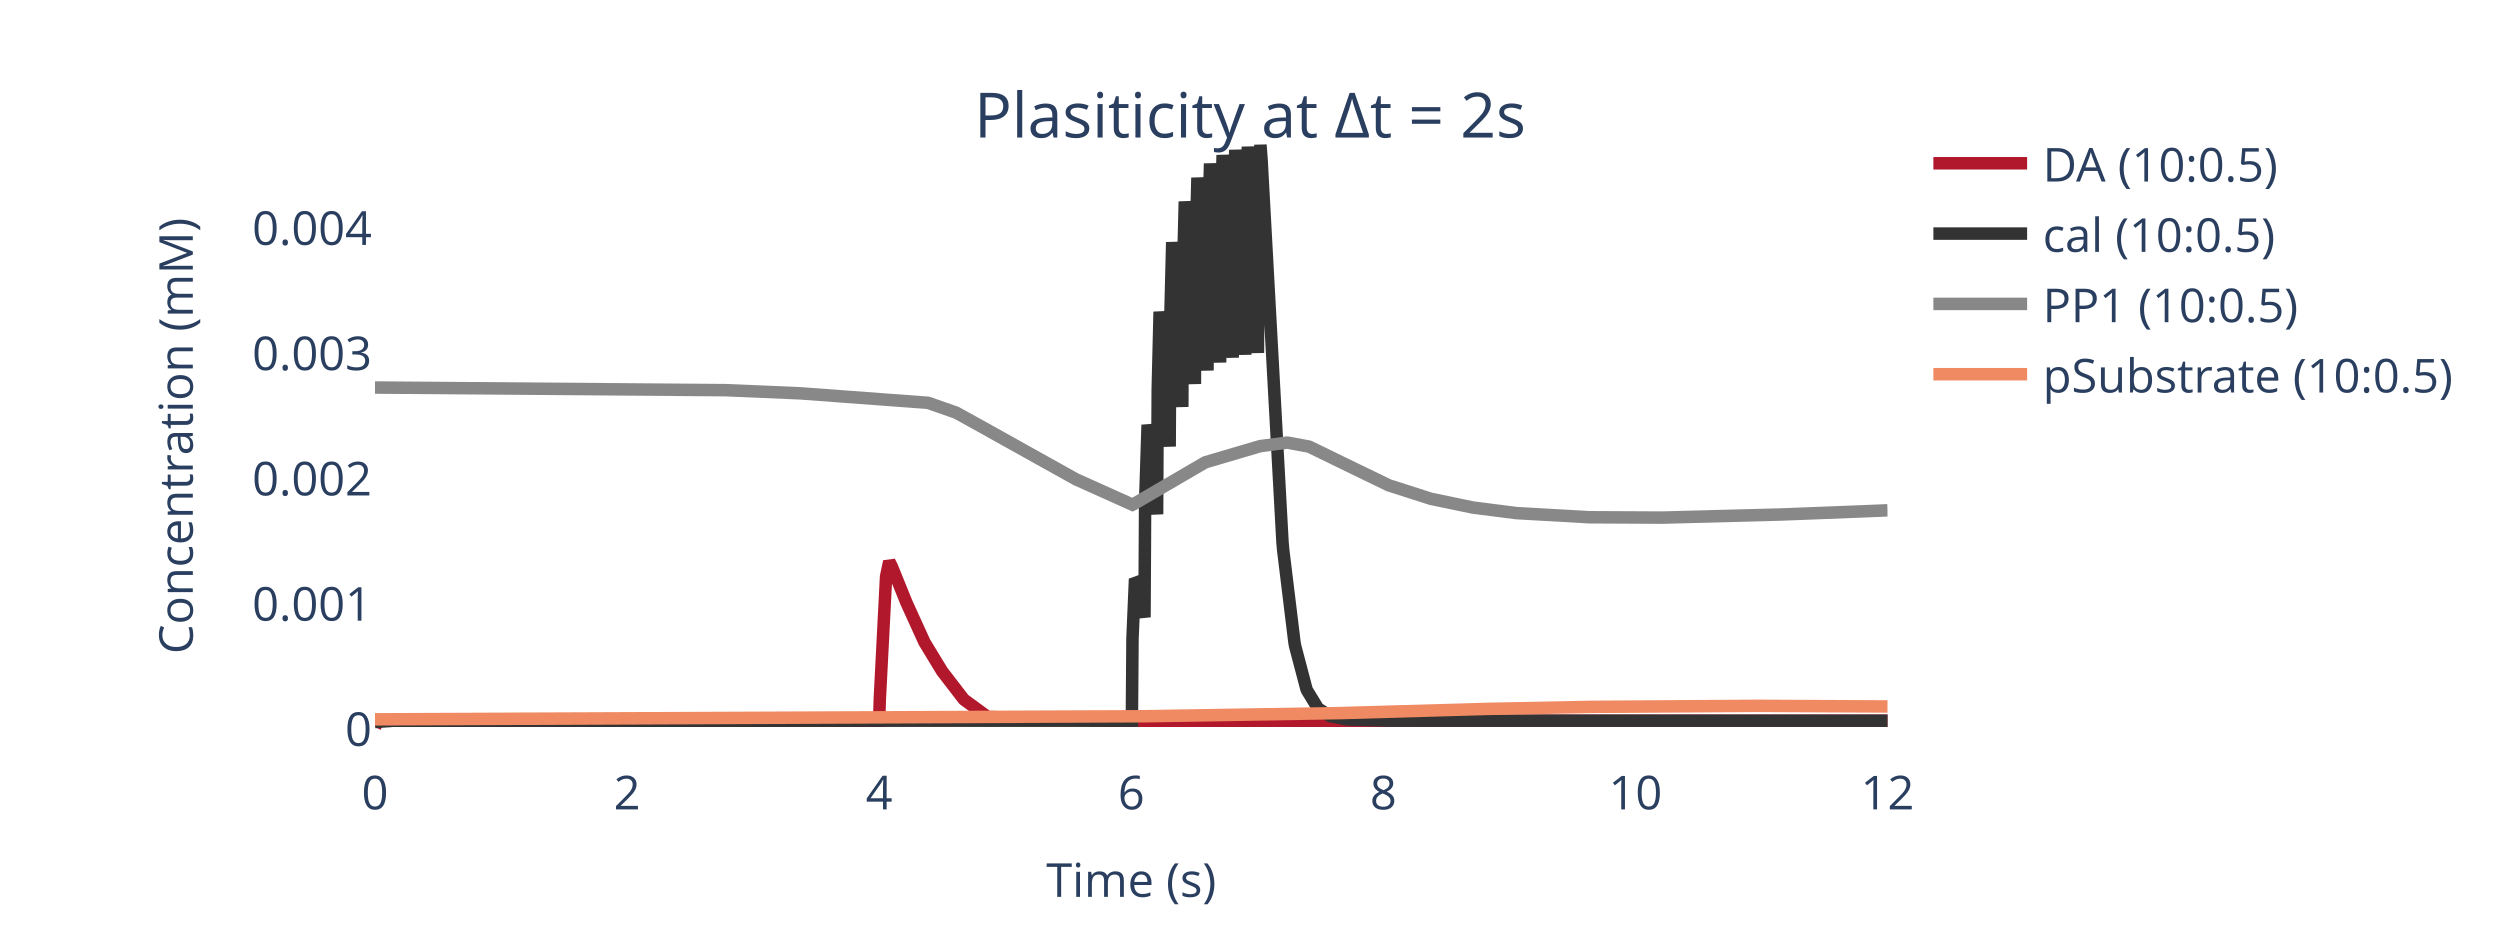
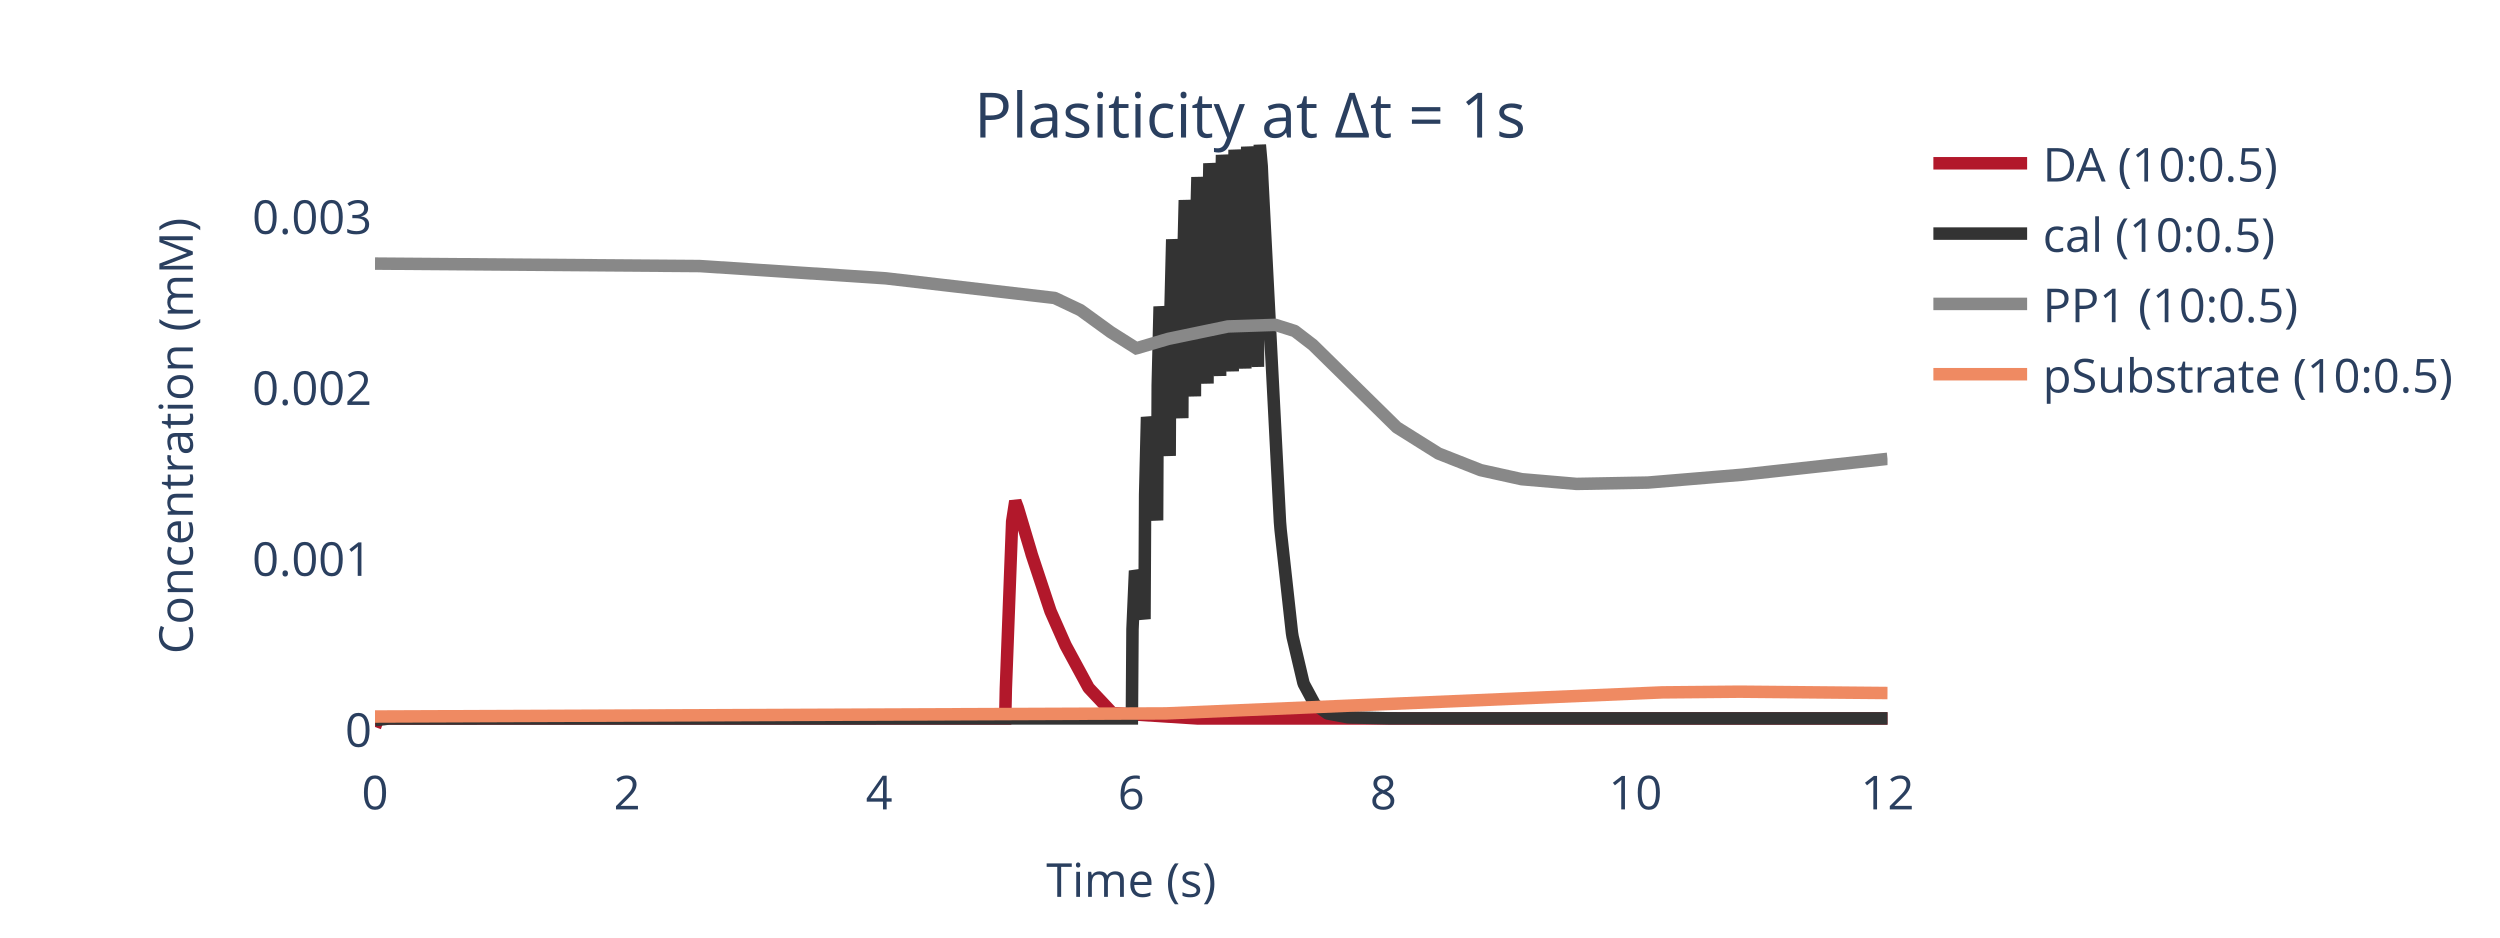
<svg xmlns="http://www.w3.org/2000/svg" class="main-svg" width="800" height="300" style="" viewBox="0 0 800 300">
  <rect x="0" y="0" width="800" height="300" style="fill: rgb(255, 255, 255); fill-opacity: 1;" />
-   <defs id="defs-9c6c96">
+   <defs id="defs-224161">
    <g class="clips">
-       <clipPath id="clip9c6c96xyplot" class="plotclip">
+       <clipPath id="clip224161xyplot" class="plotclip">
        <rect width="484" height="207" />
      </clipPath>
-       <clipPath class="axesclip" id="clip9c6c96x">
+       <clipPath class="axesclip" id="clip224161x">
        <rect x="120" y="0" width="484" height="300" />
      </clipPath>
-       <clipPath class="axesclip" id="clip9c6c96y">
+       <clipPath class="axesclip" id="clip224161y">
        <rect x="0" y="36" width="800" height="207" />
      </clipPath>
-       <clipPath class="axesclip" id="clip9c6c96xy">
+       <clipPath class="axesclip" id="clip224161xy">
        <rect x="120" y="36" width="484" height="207" />
      </clipPath>
    </g>
    <g class="gradients" />
    <g class="patterns" />
  </defs>
  <g class="bglayer" />
  <g class="layer-below">
    <g class="imagelayer" />
    <g class="shapelayer" />
  </g>
  <g class="cartesianlayer">
    <g class="subplot xy">
      <g class="layer-subplot">
        <g class="shapelayer" />
        <g class="imagelayer" />
      </g>
      <g class="minor-gridlayer">
        <g class="x" />
        <g class="y" />
      </g>
      <g class="gridlayer">
        <g class="x">
          <path class="xgrid crisp" transform="translate(200.67,0)" d="M0,36v207" style="stroke: rgb(255, 255, 255); stroke-opacity: 1; stroke-width: 1px;" />
          <path class="xgrid crisp" transform="translate(281.33,0)" d="M0,36v207" style="stroke: rgb(255, 255, 255); stroke-opacity: 1; stroke-width: 1px;" />
          <path class="xgrid crisp" transform="translate(362,0)" d="M0,36v207" style="stroke: rgb(255, 255, 255); stroke-opacity: 1; stroke-width: 1px;" />
          <path class="xgrid crisp" transform="translate(442.67,0)" d="M0,36v207" style="stroke: rgb(255, 255, 255); stroke-opacity: 1; stroke-width: 1px;" />
          <path class="xgrid crisp" transform="translate(523.33,0)" d="M0,36v207" style="stroke: rgb(255, 255, 255); stroke-opacity: 1; stroke-width: 1px;" />
        </g>
        <g class="y">
-           <path class="ygrid crisp" transform="translate(0,193.37)" d="M120,0h484" style="stroke: rgb(255, 255, 255); stroke-opacity: 1; stroke-width: 1px;" />
-           <path class="ygrid crisp" transform="translate(0,153.29)" d="M120,0h484" style="stroke: rgb(255, 255, 255); stroke-opacity: 1; stroke-width: 1px;" />
-           <path class="ygrid crisp" transform="translate(0,113.2)" d="M120,0h484" style="stroke: rgb(255, 255, 255); stroke-opacity: 1; stroke-width: 1px;" />
-           <path class="ygrid crisp" transform="translate(0,73.12)" d="M120,0h484" style="stroke: rgb(255, 255, 255); stroke-opacity: 1; stroke-width: 1px;" />
+           <path class="ygrid crisp" transform="translate(0,179.03)" d="M120,0h484" style="stroke: rgb(255, 255, 255); stroke-opacity: 1; stroke-width: 1px;" />
+           <path class="ygrid crisp" transform="translate(0,124.32)" d="M120,0h484" style="stroke: rgb(255, 255, 255); stroke-opacity: 1; stroke-width: 1px;" />
+           <path class="ygrid crisp" transform="translate(0,69.6)" d="M120,0h484" style="stroke: rgb(255, 255, 255); stroke-opacity: 1; stroke-width: 1px;" />
        </g>
      </g>
      <g class="zerolinelayer">
        <path class="xzl zl crisp" transform="translate(120,0)" d="M0,36v207" style="stroke: rgb(255, 255, 255); stroke-opacity: 1; stroke-width: 2px;" />
-         <path class="yzl zl crisp" transform="translate(0,233.45)" d="M120,0h484" style="stroke: rgb(255, 255, 255); stroke-opacity: 1; stroke-width: 2px;" />
+         <path class="yzl zl crisp" transform="translate(0,233.74)" d="M120,0h484" style="stroke: rgb(255, 255, 255); stroke-opacity: 1; stroke-width: 2px;" />
      </g>
      <g class="layer-between">
        <g class="shapelayer" />
        <g class="imagelayer" />
      </g>
      <path class="xlines-below" />
      <path class="ylines-below" />
      <g class="overlines-below" />
      <g class="xaxislayer-below" />
      <g class="yaxislayer-below" />
      <g class="overaxes-below" />
      <g class="overplot">
-         <g class="xy" transform="translate(120,36)" clip-path="url(#clip9c6c96xyplot)">
+         <g class="xy" transform="translate(120,36)" clip-path="url(#clip224161xyplot)">
          <g class="scatterlayer mlayer">
-             <g class="trace scatter tracee811e9" style="stroke-miterlimit: 2; opacity: 1;">
-               <g class="fills" />
-               <g class="errorbars" />
-               <g class="lines">
-                 <path class="js-line" d="M0,196.65L1.01,194.65L1.21,194.65L161.33,194.65L161.54,187.66L163.55,148.46L163.75,147.5L164.56,143.68L165.17,144.87L165.37,145.26L169.8,156.2L170.01,156.73L175.65,169.12L175.85,169.54L181.3,178.51L181.5,178.83L188.36,187.74L188.56,187.93L196.02,193.4L196.22,193.42L233.73,194.65L233.93,194.65L484,194.65" style="vector-effect: none; fill: none; stroke: rgb(178, 24, 43); stroke-opacity: 1; stroke-width: 4px; opacity: 1;" />
-               </g>
-               <g class="points" />
-               <g class="text" />
-             </g>
-             <g class="trace scatter trace8849a9" style="stroke-miterlimit: 2; opacity: 1;">
-               <g class="fills" />
-               <g class="errorbars" />
-               <g class="lines">
-                 <path class="js-line" d="M0,195.05L5.65,194.64L5.85,194.64L242.2,194.62L242.4,168.25L243.21,149.25L243.61,149.69L243.82,150.26L246.24,161.53L246.44,124.76L247.24,99.95L247.65,102.09L247.85,103.69L250.27,128.56L250.47,88.75L251.08,63.76L251.68,68.49L251.88,71.09L254.3,106.89L254.5,65.95L255.11,41.5L255.71,48.17L255.92,51.44L258.34,94.21L258.54,52.59L259.14,28.48L259.55,32.94L259.75,36.31L262.37,86.87L262.57,44.8L263.18,20.86L263.58,25.75L263.78,29.36L266.4,82.56L266.6,40.21L267.21,16.33L267.61,21.49L267.81,25.23L270.44,80L270.64,37.46L271.24,13.61L271.65,18.92L271.85,22.75L274.47,78.45L274.67,35.8L275.28,11.97L275.68,17.37L275.88,21.24L278.5,77.51L278.7,34.79L279.31,10.96L279.71,16.42L279.91,20.33L282.54,76.94L282.74,34.17L283.34,10.35L283.75,15.84L283.95,19.76L290.4,137.52L290.6,139.83L294.23,169.57L294.43,170.69L298.06,184.47L298.27,184.96L301.69,190.56L301.9,190.77L305.53,193.1L305.73,193.17L310.97,194.21L311.17,194.23L324.89,194.6L325.09,194.6L345.46,194.62L345.66,194.62L484,194.62" style="vector-effect: none; fill: none; stroke: rgb(51, 51, 51); stroke-opacity: 1; stroke-width: 4px; opacity: 1;" />
-               </g>
-               <g class="points" />
-               <g class="text" />
-             </g>
-             <g class="trace scatter trace66b6e0" style="stroke-miterlimit: 2; opacity: 1;">
-               <g class="fills" />
-               <g class="errorbars" />
-               <g class="lines">
-                 <path class="js-line" d="M0,88.01L112.13,88.85L112.33,88.86L135.92,89.86L136.13,89.87L176.86,92.89L177.06,92.93L185.94,96.04L186.14,96.14L196.63,101.94L196.83,102.06L224.25,117.35L224.46,117.45L242.4,125.51L242.61,125.41L265.6,111.99L265.8,111.91L283.14,106.8L283.34,106.75L291.81,105.64L292.01,105.64L298.87,106.91L299.07,106.99L306.74,110.72L306.94,110.83L324.28,119.24L324.48,119.32L337.79,123.59L337.99,123.64L351.3,126.41L351.51,126.44L365.22,128.19L365.42,128.2L388.61,129.52L388.81,129.52L412.01,129.64L412.21,129.63L450.32,128.63L450.52,128.62L476.34,127.62L476.54,127.61L484,127.3" style="vector-effect: none; fill: none; stroke: rgb(136, 136, 136); stroke-opacity: 1; stroke-width: 4px; opacity: 1;" />
-               </g>
-               <g class="points" />
-               <g class="text" />
-             </g>
-             <g class="trace scatter trace302290" style="stroke-miterlimit: 2; opacity: 1;">
-               <g class="fills" />
-               <g class="errorbars" />
-               <g class="lines">
-                 <path class="js-line" d="M0,194.19L247.04,193.19L247.24,193.18L309.36,192.18L309.56,192.17L356.14,190.84L356.35,190.84L389.02,190.2L389.22,190.2L442.26,189.87L442.46,189.87L484,190.07" style="vector-effect: none; fill: none; stroke: rgb(239, 138, 98); stroke-opacity: 1; stroke-width: 4px; opacity: 1;" />
+             <g class="trace scatter trace5ffa11" style="stroke-miterlimit: 2; opacity: 1;">
+               <g class="fills" />
+               <g class="errorbars" />
+               <g class="lines">
+                 <path class="js-line" d="M0,196.65L1.01,193.91L1.21,193.91L201.67,193.91L201.87,184.37L203.89,130.87L204.09,129.56L204.89,124.35L205.5,125.97L205.7,126.51L209.94,140.7L210.14,141.43L215.99,159.07L216.19,159.65L220.83,170.16L221.03,170.59L228.29,183.98L228.49,184.24L235.95,192.18L236.15,192.2L263.18,193.91L263.38,193.91L484,193.91" style="vector-effect: none; fill: none; stroke: rgb(178, 24, 43); stroke-opacity: 1; stroke-width: 4px; opacity: 1;" />
+               </g>
+               <g class="points" />
+               <g class="text" />
+             </g>
+             <g class="trace scatter trace0f9eeb" style="stroke-miterlimit: 2; opacity: 1;">
+               <g class="fills" />
+               <g class="errorbars" />
+               <g class="lines">
+                 <path class="js-line" d="M0,194.46L4.44,193.93L4.64,193.93L242.2,193.89L242.4,165.35L243.21,146.64L243.61,147.84L243.82,148.75L246.24,162.11L246.44,122.29L247.04,97.45L247.65,101.04L247.85,103.09L250.27,130.52L250.47,87.32L251.08,62.09L251.48,65.69L251.68,68.52L254.3,109.87L254.5,65.35L255.11,40.6L255.51,45.48L255.71,48.98L258.34,97.8L258.54,52.5L259.14,28.05L259.55,33.69L259.75,37.59L262.37,90.82L262.57,45.01L263.18,20.68L263.58,26.77L263.78,30.9L266.4,86.73L266.6,40.58L267.01,16.27L267.61,22.66L267.81,26.93L270.44,84.29L270.64,37.93L271.04,13.58L271.65,20.18L271.85,24.54L274.47,82.82L274.67,36.32L275.07,11.95L275.68,18.68L275.88,23.09L278.5,81.92L278.7,35.35L279.11,10.96L279.71,17.77L279.91,22.2L282.54,81.38L282.74,34.75L283.14,10.35L283.75,17.21L283.95,21.66L289.59,131.03L289.8,133.58L293.43,166.53L293.63,167.77L297.06,182.38L297.26,182.95L300.69,189.31L300.89,189.55L304.72,192.25L304.92,192.33L311.37,193.55L311.58,193.56L324.68,193.87L324.89,193.87L345.25,193.89L345.46,193.89L484,193.89" style="vector-effect: none; fill: none; stroke: rgb(51, 51, 51); stroke-opacity: 1; stroke-width: 4px; opacity: 1;" />
+               </g>
+               <g class="points" />
+               <g class="text" />
+             </g>
+             <g class="trace scatter trace702c6c" style="stroke-miterlimit: 2; opacity: 1;">
+               <g class="fills" />
+               <g class="errorbars" />
+               <g class="lines">
+                 <path class="js-line" d="M0,48.35L103.86,49.14L104.06,49.15L163.35,53.06L163.55,53.08L217.4,59.34L217.6,59.4L225.67,63.22L225.87,63.35L235.14,70.07L235.35,70.23L243.61,75.45L243.82,75.4L253.7,72.48L253.9,72.43L272.86,68.48L273.06,68.46L287.98,67.96L288.18,67.98L294.23,69.89L294.43,70L300.08,74.34L300.28,74.53L326.9,100.69L327.1,100.84L340.21,109.06L340.41,109.16L353.72,114.41L353.93,114.47L366.83,117.32L367.03,117.35L384.38,118.84L384.58,118.85L407.37,118.42L407.57,118.4L437.62,115.9L437.82,115.88L484,110.83" style="vector-effect: none; fill: none; stroke: rgb(136, 136, 136); stroke-opacity: 1; stroke-width: 4px; opacity: 1;" />
+               </g>
+               <g class="points" />
+               <g class="text" />
+             </g>
+             <g class="trace scatter tracea8c13a" style="stroke-miterlimit: 2; opacity: 1;">
+               <g class="fills" />
+               <g class="errorbars" />
+               <g class="lines">
+                 <path class="js-line" d="M0,193.29L253.09,192.29L253.29,192.28L412.01,185.56L412.21,185.56L436.61,185.34L436.81,185.34L484,185.77" style="vector-effect: none; fill: none; stroke: rgb(239, 138, 98); stroke-opacity: 1; stroke-width: 4px; opacity: 1;" />
              </g>
              <g class="points" />
              <g class="text" />
            </g>
          </g>
        </g>
      </g>
      <g class="zerolinelayer-above" />
      <path class="xlines-above crisp" d="M0,0" style="fill: none;" />
      <path class="ylines-above crisp" d="M0,0" style="fill: none;" />
      <g class="overlines-above" />
      <g class="xaxislayer-above">
        <g class="xtick">
          <text text-anchor="middle" x="0" y="259" transform="translate(120,0)" style="font-family: 'Open Sans', verdana, arial, sans-serif; font-size: 15px; fill: rgb(42, 63, 95); fill-opacity: 1; white-space: pre;">0</text>
        </g>
        <g class="xtick">
          <text text-anchor="middle" x="0" y="259" style="font-family: 'Open Sans', verdana, arial, sans-serif; font-size: 15px; fill: rgb(42, 63, 95); fill-opacity: 1; white-space: pre;" transform="translate(200.67,0)">2</text>
        </g>
        <g class="xtick">
          <text text-anchor="middle" x="0" y="259" style="font-family: 'Open Sans', verdana, arial, sans-serif; font-size: 15px; fill: rgb(42, 63, 95); fill-opacity: 1; white-space: pre;" transform="translate(281.33,0)">4</text>
        </g>
        <g class="xtick">
          <text text-anchor="middle" x="0" y="259" style="font-family: 'Open Sans', verdana, arial, sans-serif; font-size: 15px; fill: rgb(42, 63, 95); fill-opacity: 1; white-space: pre;" transform="translate(362,0)">6</text>
        </g>
        <g class="xtick">
          <text text-anchor="middle" x="0" y="259" style="font-family: 'Open Sans', verdana, arial, sans-serif; font-size: 15px; fill: rgb(42, 63, 95); fill-opacity: 1; white-space: pre;" transform="translate(442.67,0)">8</text>
        </g>
        <g class="xtick">
          <text text-anchor="middle" x="0" y="259" style="font-family: 'Open Sans', verdana, arial, sans-serif; font-size: 15px; fill: rgb(42, 63, 95); fill-opacity: 1; white-space: pre;" transform="translate(523.33,0)">10</text>
        </g>
        <g class="xtick">
          <text text-anchor="middle" x="0" y="259" style="font-family: 'Open Sans', verdana, arial, sans-serif; font-size: 15px; fill: rgb(42, 63, 95); fill-opacity: 1; white-space: pre;" transform="translate(604,0)">12</text>
        </g>
      </g>
      <g class="yaxislayer-above">
        <g class="ytick">
-           <text text-anchor="end" x="119" y="5.25" transform="translate(0,233.45)" style="font-family: 'Open Sans', verdana, arial, sans-serif; font-size: 15px; fill: rgb(42, 63, 95); fill-opacity: 1; white-space: pre;">0</text>
-         </g>
-         <g class="ytick">
-           <text text-anchor="end" x="119" y="5.25" style="font-family: 'Open Sans', verdana, arial, sans-serif; font-size: 15px; fill: rgb(42, 63, 95); fill-opacity: 1; white-space: pre;" transform="translate(0,193.37)">0.001</text>
-         </g>
-         <g class="ytick">
-           <text text-anchor="end" x="119" y="5.25" style="font-family: 'Open Sans', verdana, arial, sans-serif; font-size: 15px; fill: rgb(42, 63, 95); fill-opacity: 1; white-space: pre;" transform="translate(0,153.29)">0.002</text>
-         </g>
-         <g class="ytick">
-           <text text-anchor="end" x="119" y="5.25" style="font-family: 'Open Sans', verdana, arial, sans-serif; font-size: 15px; fill: rgb(42, 63, 95); fill-opacity: 1; white-space: pre;" transform="translate(0,113.2)">0.003</text>
-         </g>
-         <g class="ytick">
-           <text text-anchor="end" x="119" y="5.25" style="font-family: 'Open Sans', verdana, arial, sans-serif; font-size: 15px; fill: rgb(42, 63, 95); fill-opacity: 1; white-space: pre;" transform="translate(0,73.12)">0.004</text>
+           <text text-anchor="end" x="119" y="5.25" transform="translate(0,233.74)" style="font-family: 'Open Sans', verdana, arial, sans-serif; font-size: 15px; fill: rgb(42, 63, 95); fill-opacity: 1; white-space: pre;">0</text>
+         </g>
+         <g class="ytick">
+           <text text-anchor="end" x="119" y="5.25" style="font-family: 'Open Sans', verdana, arial, sans-serif; font-size: 15px; fill: rgb(42, 63, 95); fill-opacity: 1; white-space: pre;" transform="translate(0,179.03)">0.001</text>
+         </g>
+         <g class="ytick">
+           <text text-anchor="end" x="119" y="5.25" style="font-family: 'Open Sans', verdana, arial, sans-serif; font-size: 15px; fill: rgb(42, 63, 95); fill-opacity: 1; white-space: pre;" transform="translate(0,124.32)">0.002</text>
+         </g>
+         <g class="ytick">
+           <text text-anchor="end" x="119" y="5.25" style="font-family: 'Open Sans', verdana, arial, sans-serif; font-size: 15px; fill: rgb(42, 63, 95); fill-opacity: 1; white-space: pre;" transform="translate(0,69.6)">0.003</text>
        </g>
      </g>
      <g class="overaxes-above" />
    </g>
  </g>
  <g class="polarlayer" />
  <g class="smithlayer" />
  <g class="ternarylayer" />
  <g class="geolayer" />
  <g class="funnelarealayer" />
  <g class="pielayer" />
  <g class="iciclelayer" />
  <g class="treemaplayer" />
  <g class="sunburstlayer" />
  <g class="glimages" />
-   <defs id="topdefs-9c6c96">
+   <defs id="topdefs-224161">
    <g class="clips" />
-     <clipPath id="legend9c6c96">
+     <clipPath id="legend224161">
      <rect width="174" height="100" x="0" y="0" />
    </clipPath>
  </defs>
  <g class="layer-above">
    <g class="imagelayer" />
    <g class="shapelayer" />
  </g>
  <g class="infolayer">
    <g class="legend" pointer-events="all" transform="translate(613.68,36)">
      <rect class="bg" shape-rendering="crispEdges" style="stroke: rgb(68, 68, 68); stroke-opacity: 1; fill: rgb(255, 255, 255); fill-opacity: 1; stroke-width: 0px;" width="174" height="100" x="0" y="0" />
-       <g class="scrollbox" transform="" clip-path="url(#legend9c6c96)">
+       <g class="scrollbox" transform="" clip-path="url(#legend224161)">
        <g class="groups">
          <g class="traces" transform="translate(0,16.25)" style="opacity: 1;">
            <text class="legendtext" text-anchor="start" x="40" y="5.85" style="font-family: 'Open Sans', verdana, arial, sans-serif; font-size: 15px; fill: rgb(42, 63, 95); fill-opacity: 1; white-space: pre;">DA (10:0.5)</text>
            <g class="layers" style="opacity: 1;">
              <g class="legendfill" />
              <g class="legendlines">
                <path class="js-line" d="M5,0h30" style="fill: none; stroke: rgb(178, 24, 43); stroke-opacity: 1; stroke-width: 4px;" />
              </g>
              <g class="legendsymbols">
                <g class="legendpoints" />
              </g>
            </g>
            <rect class="legendtoggle" x="0" y="-11.25" width="168.422" height="22.5" style="fill: rgb(0, 0, 0); fill-opacity: 0;" />
          </g>
          <g class="traces" transform="translate(0,38.75)" style="opacity: 1;">
            <text class="legendtext" text-anchor="start" x="40" y="5.85" style="font-family: 'Open Sans', verdana, arial, sans-serif; font-size: 15px; fill: rgb(42, 63, 95); fill-opacity: 1; white-space: pre;">cal (10:0.5)</text>
            <g class="layers" style="opacity: 1;">
              <g class="legendfill" />
              <g class="legendlines">
                <path class="js-line" d="M5,0h30" style="fill: none; stroke: rgb(51, 51, 51); stroke-opacity: 1; stroke-width: 4px;" />
              </g>
              <g class="legendsymbols">
                <g class="legendpoints" />
              </g>
            </g>
            <rect class="legendtoggle" x="0" y="-11.25" width="168.422" height="22.5" style="fill: rgb(0, 0, 0); fill-opacity: 0;" />
          </g>
          <g class="traces" transform="translate(0,61.25)" style="opacity: 1;">
            <text class="legendtext" text-anchor="start" x="40" y="5.85" style="font-family: 'Open Sans', verdana, arial, sans-serif; font-size: 15px; fill: rgb(42, 63, 95); fill-opacity: 1; white-space: pre;">PP1 (10:0.5)</text>
            <g class="layers" style="opacity: 1;">
              <g class="legendfill" />
              <g class="legendlines">
                <path class="js-line" d="M5,0h30" style="fill: none; stroke: rgb(136, 136, 136); stroke-opacity: 1; stroke-width: 4px;" />
              </g>
              <g class="legendsymbols">
                <g class="legendpoints" />
              </g>
            </g>
            <rect class="legendtoggle" x="0" y="-11.25" width="168.422" height="22.5" style="fill: rgb(0, 0, 0); fill-opacity: 0;" />
          </g>
          <g class="traces" transform="translate(0,83.75)" style="opacity: 1;">
            <text class="legendtext" text-anchor="start" x="40" y="5.85" style="font-family: 'Open Sans', verdana, arial, sans-serif; font-size: 15px; fill: rgb(42, 63, 95); fill-opacity: 1; white-space: pre;">pSubstrate (10:0.5)</text>
            <g class="layers" style="opacity: 1;">
              <g class="legendfill" />
              <g class="legendlines">
                <path class="js-line" d="M5,0h30" style="fill: none; stroke: rgb(239, 138, 98); stroke-opacity: 1; stroke-width: 4px;" />
              </g>
              <g class="legendsymbols">
                <g class="legendpoints" />
              </g>
            </g>
            <rect class="legendtoggle" x="0" y="-11.25" width="168.422" height="22.5" style="fill: rgb(0, 0, 0); fill-opacity: 0;" />
          </g>
        </g>
      </g>
      <rect class="scrollbar" rx="20" ry="3" width="0" height="0" style="fill: rgb(128, 139, 164); fill-opacity: 1;" x="0" y="0" />
    </g>
    <g class="g-gtitle">
-       <text class="gtitle" x="400" y="30" text-anchor="middle" dy="0.7em" style="opacity: 1; font-family: 'Open Sans', verdana, arial, sans-serif; font-size: 20px; fill: rgb(42, 63, 95); fill-opacity: 1; white-space: pre;">Plasiticity at Δt = 2s</text>
+       <text class="gtitle" x="400" y="30" text-anchor="middle" dy="0.7em" style="opacity: 1; font-family: 'Open Sans', verdana, arial, sans-serif; font-size: 20px; fill: rgb(42, 63, 95); fill-opacity: 1; white-space: pre;">Plasiticity at Δt = 1s</text>
    </g>
    <g class="g-xtitle">
      <text class="xtitle" x="362" y="287" text-anchor="middle" style="opacity: 1; font-family: 'Open Sans', verdana, arial, sans-serif; font-size: 15px; fill: rgb(42, 63, 95); fill-opacity: 1; white-space: pre;">Time (s)</text>
    </g>
    <g class="g-ytitle">
      <text class="ytitle" transform="rotate(-90,61.70312,139.5)" x="61.703" y="139.5" text-anchor="middle" style="opacity: 1; font-family: 'Open Sans', verdana, arial, sans-serif; font-size: 15px; fill: rgb(42, 63, 95); fill-opacity: 1; white-space: pre;">Concentration (mM)</text>
    </g>
  </g>
</svg>
